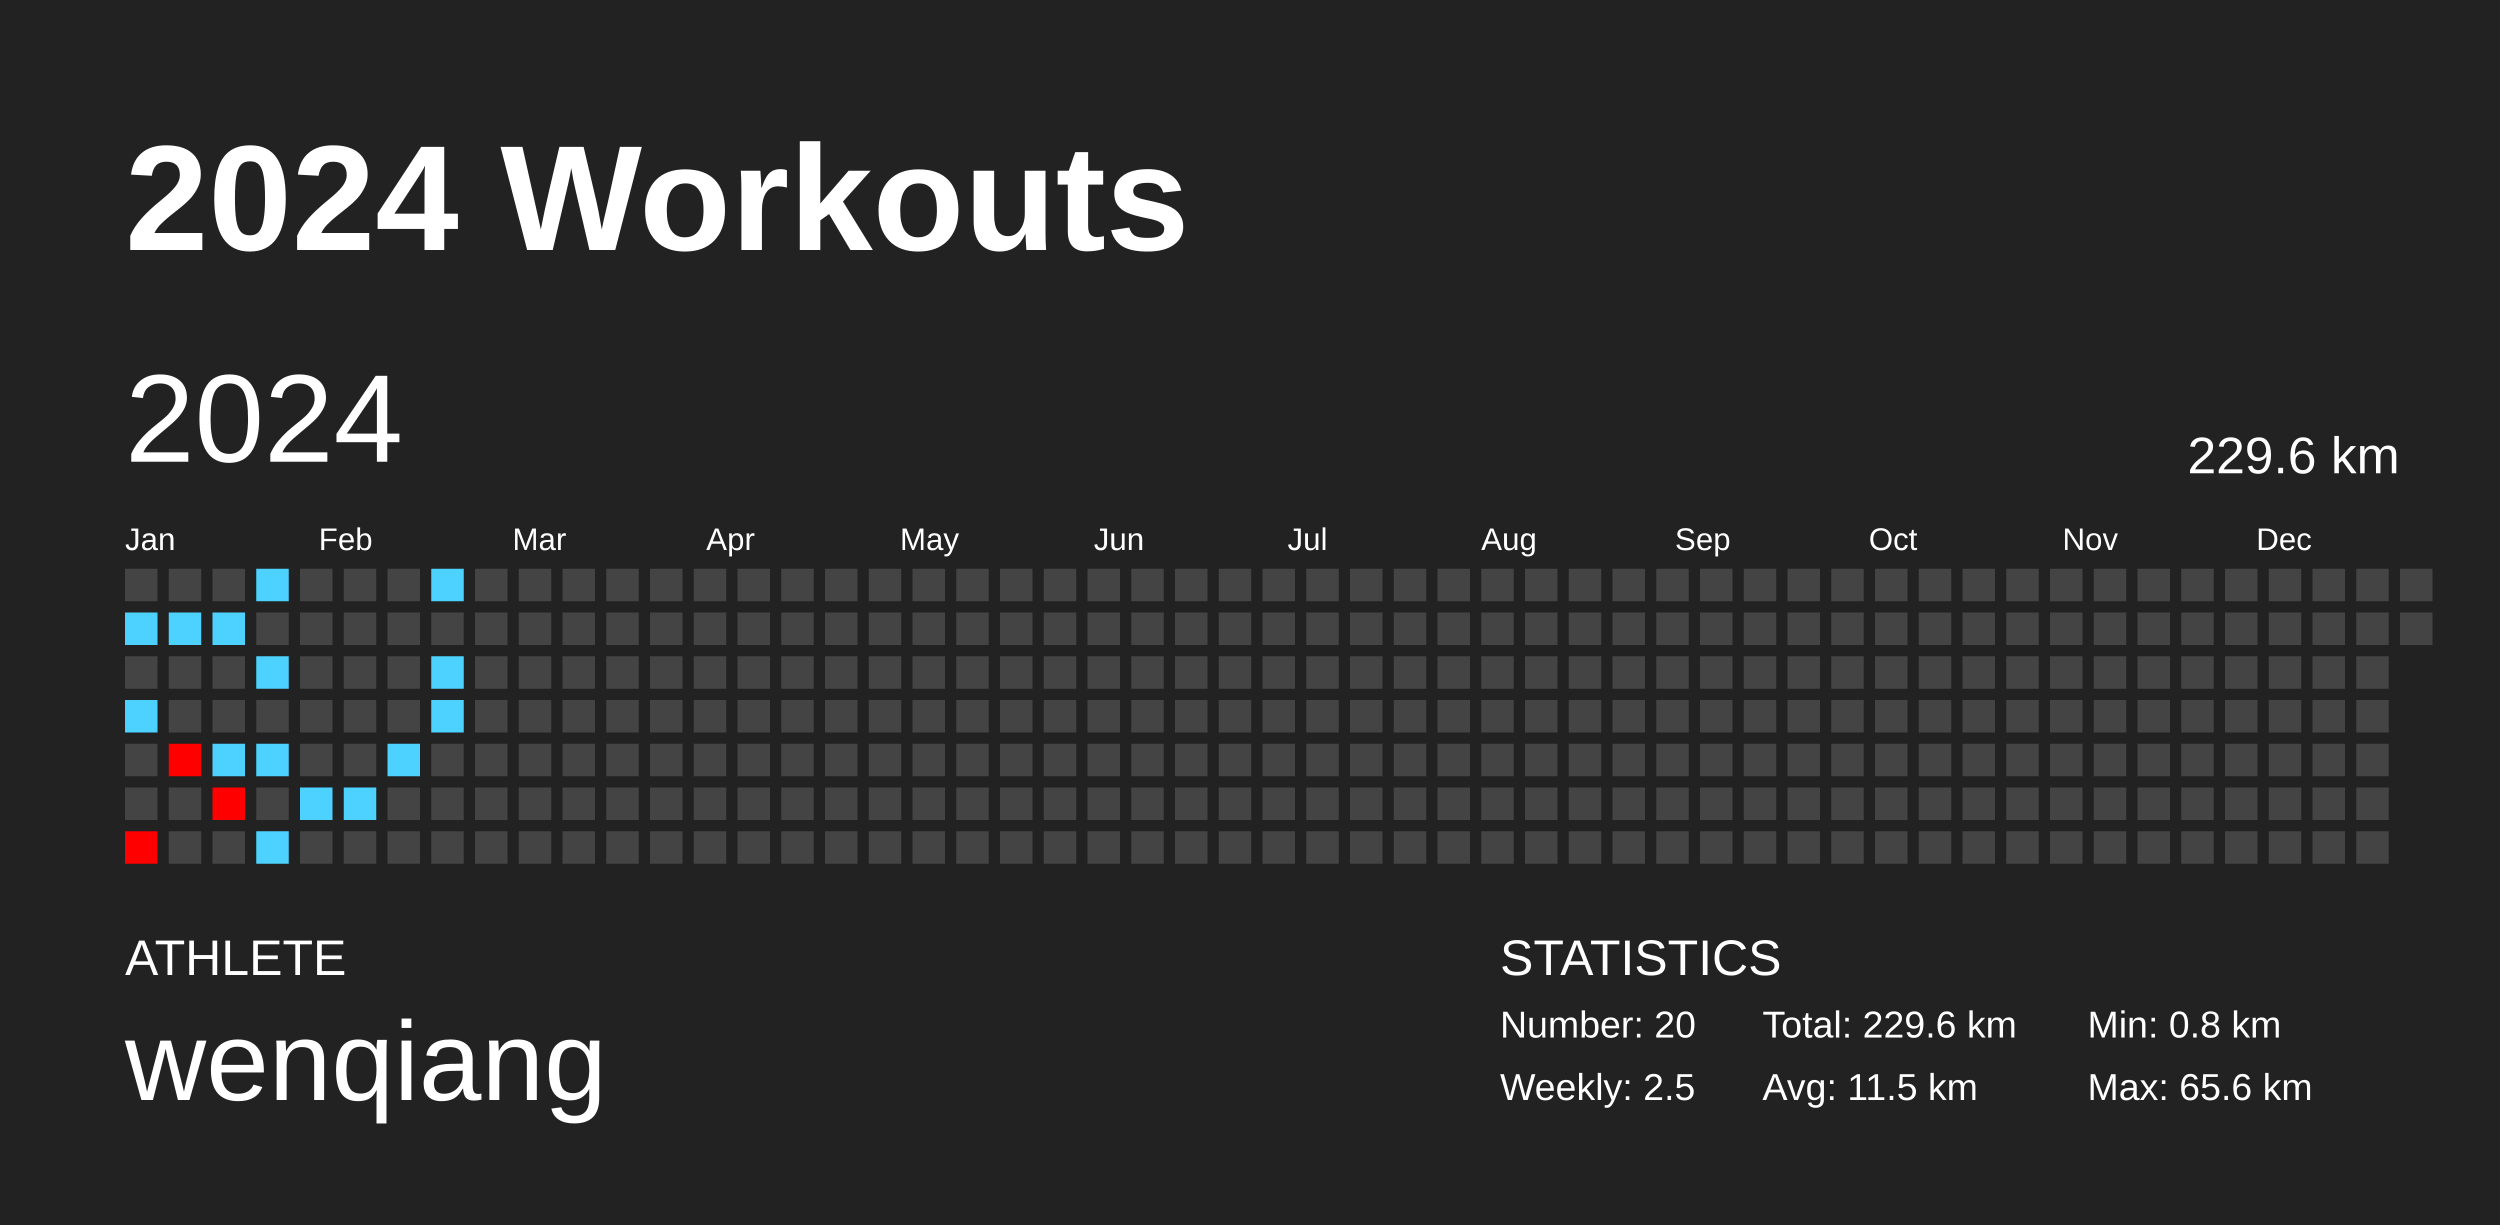
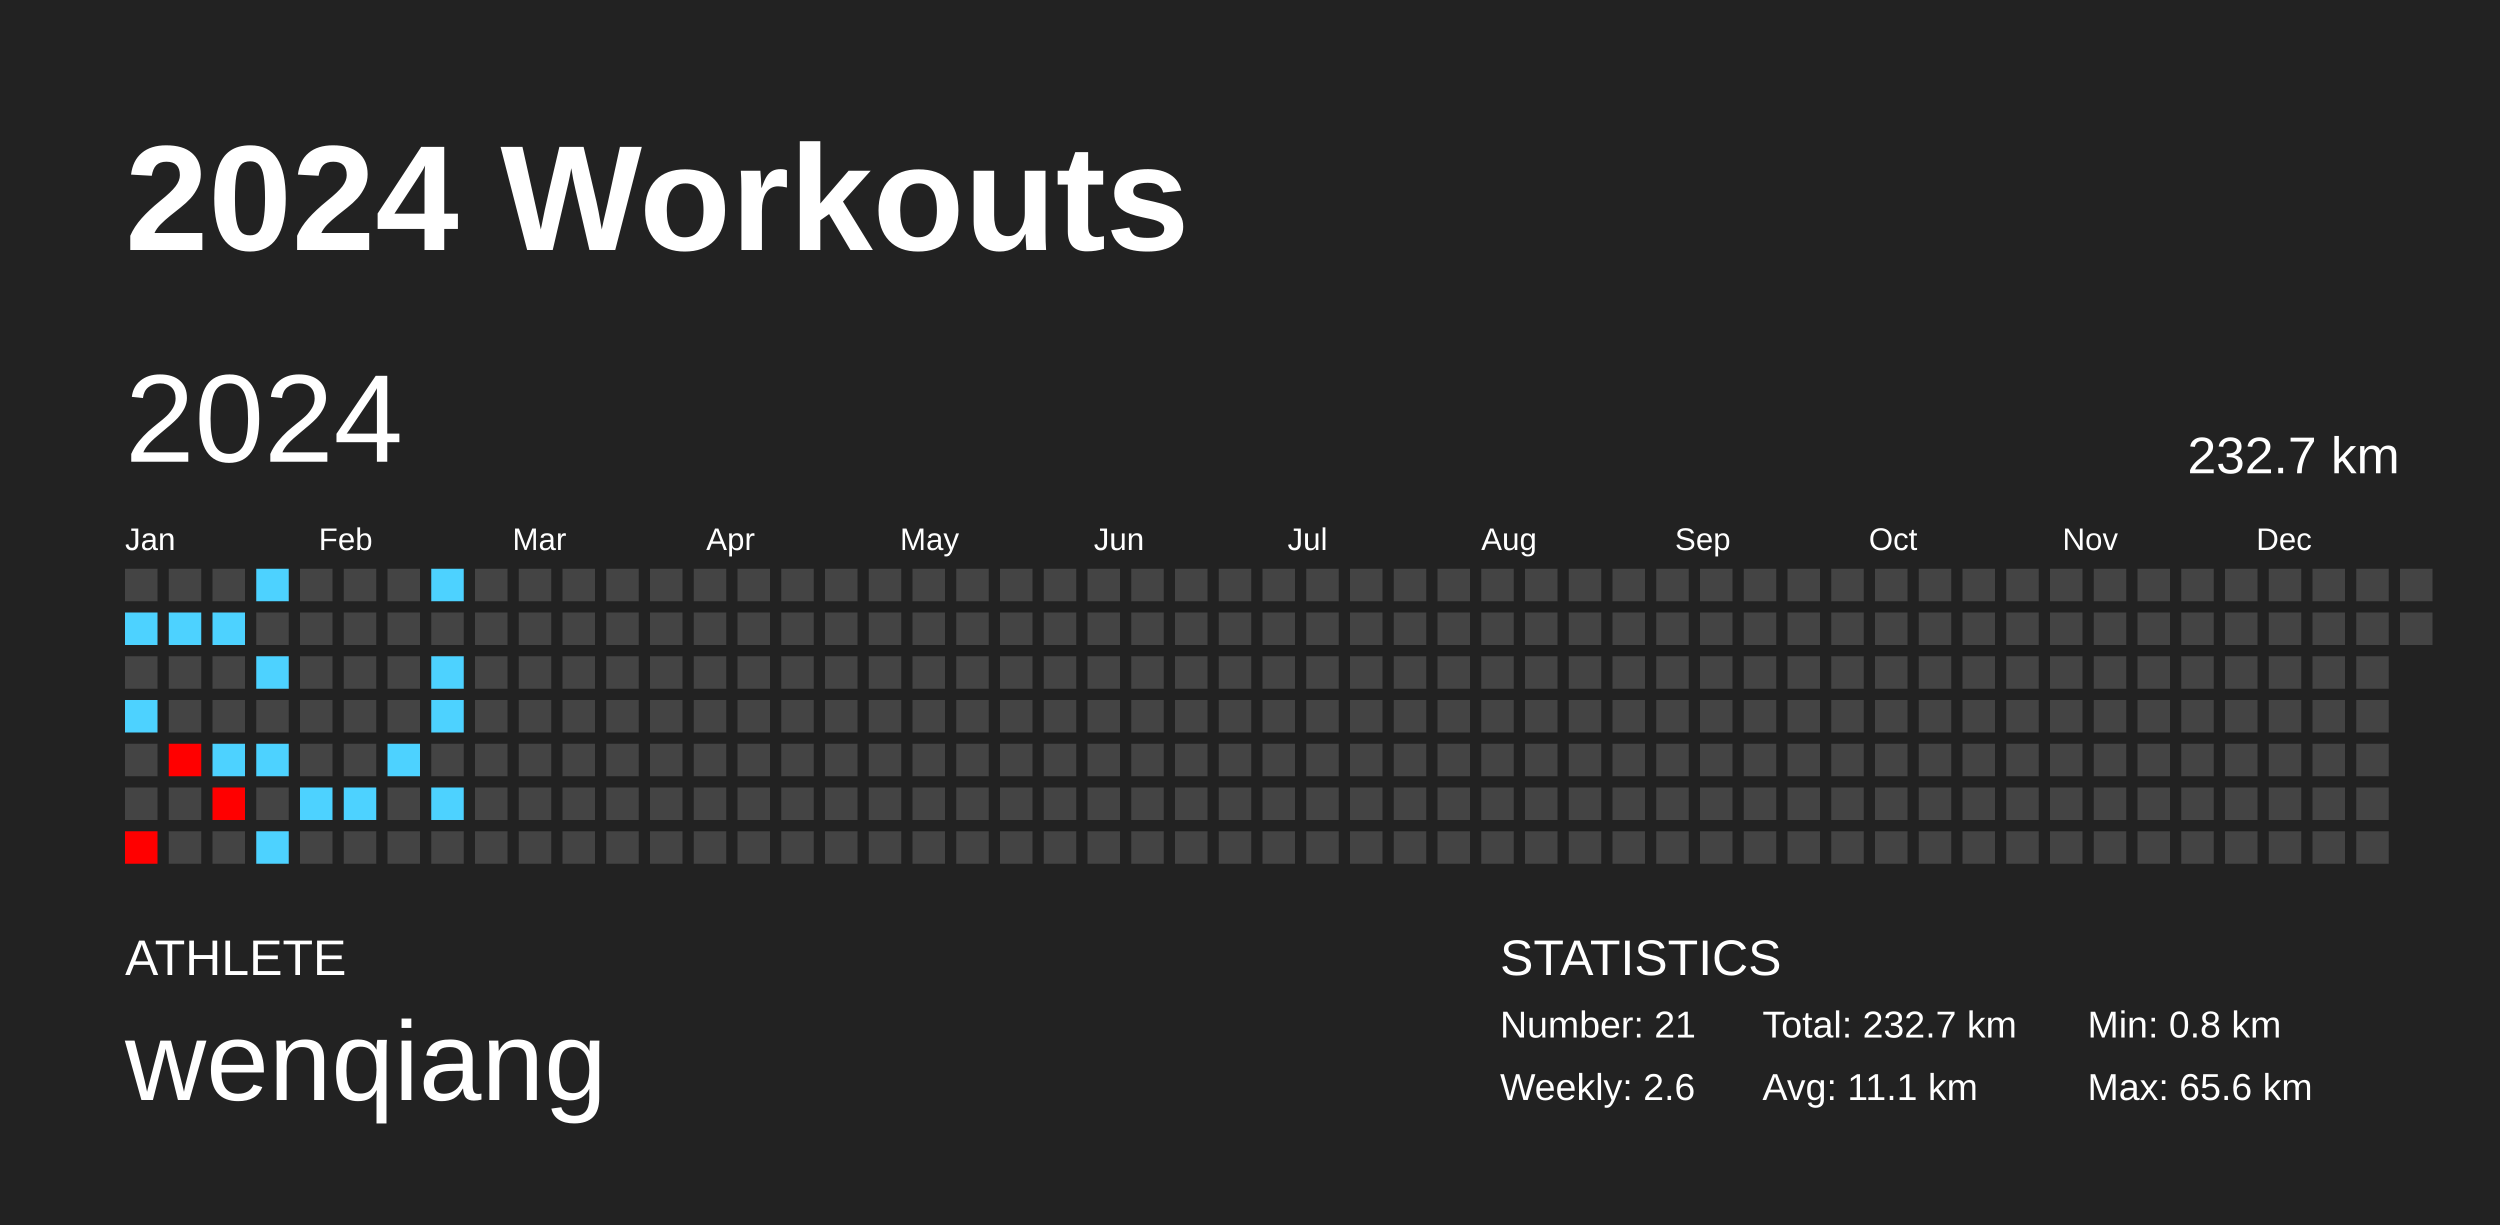
<svg xmlns="http://www.w3.org/2000/svg" baseProfile="full" height="98mm" version="1.1" viewBox="0,0,200,98" width="200mm">
  <defs />
  <rect fill="#222222" height="98" width="200" x="0" y="0" />
  <text fill="#FFFFFF" style="font-size:12px; font-family:Arial; font-weight:bold;" x="10" y="20">2024 Workouts</text>
  <text fill="#FFFFFF" style="font-size:4px; font-family:Arial" x="10" y="78">ATHLETE</text>
  <text fill="#FFFFFF" style="font-size:9px; font-family:Arial" x="10" y="88">wenqiang</text>
  <text fill="#FFFFFF" style="font-size:4px; font-family:Arial" x="120" y="78">STATISTICS</text>
-   <text fill="#FFFFFF" style="font-size:3px; font-family:Arial" x="120" y="83">Number: 20</text>
-   <text fill="#FFFFFF" style="font-size:3px; font-family:Arial" x="120" y="88">Weekly: 2.5</text>
-   <text fill="#FFFFFF" style="font-size:3px; font-family:Arial" x="141" y="83">Total: 229.6 km</text>
-   <text fill="#FFFFFF" style="font-size:3px; font-family:Arial" x="141" y="88">Avg: 11.5 km</text>
+   <text fill="#FFFFFF" style="font-size:3px; font-family:Arial" x="120" y="83">Number: 21</text>
+   <text fill="#FFFFFF" style="font-size:3px; font-family:Arial" x="120" y="88">Weekly: 2.6</text>
+   <text fill="#FFFFFF" style="font-size:3px; font-family:Arial" x="141" y="83">Total: 232.7 km</text>
+   <text fill="#FFFFFF" style="font-size:3px; font-family:Arial" x="141" y="88">Avg: 11.1 km</text>
  <text fill="#FFFFFF" style="font-size:3px; font-family:Arial" x="167" y="83">Min: 0.8 km</text>
  <text fill="#FFFFFF" style="font-size:3px; font-family:Arial" x="167" y="88">Max: 65.6 km</text>
  <text dominant-baseline="hanging" fill="#FFFFFF" style="font-size:10.0px; font-family:Arial;" x="10" y="30">2024</text>
-   <text dominant-baseline="hanging" fill="#FFFFFF" style="font-size:4.125px; font-family:Arial;" x="175" y="35">229.6 km</text>
+   <text dominant-baseline="hanging" fill="#FFFFFF" style="font-size:4.125px; font-family:Arial;" x="175" y="35">232.7 km</text>
  <text fill="#FFFFFF" style="font-size:2.5px; font-family:Arial" x="10.0" y="44">Jan</text>
  <text fill="#FFFFFF" style="font-size:2.5px; font-family:Arial" x="25.5" y="44">Feb</text>
  <text fill="#FFFFFF" style="font-size:2.5px; font-family:Arial" x="41.0" y="44">Mar</text>
  <text fill="#FFFFFF" style="font-size:2.5px; font-family:Arial" x="56.5" y="44">Apr</text>
  <text fill="#FFFFFF" style="font-size:2.5px; font-family:Arial" x="72.0" y="44">May</text>
  <text fill="#FFFFFF" style="font-size:2.5px; font-family:Arial" x="87.5" y="44">Jun</text>
  <text fill="#FFFFFF" style="font-size:2.5px; font-family:Arial" x="103.0" y="44">Jul</text>
  <text fill="#FFFFFF" style="font-size:2.5px; font-family:Arial" x="118.5" y="44">Aug</text>
  <text fill="#FFFFFF" style="font-size:2.5px; font-family:Arial" x="134.0" y="44">Sep</text>
  <text fill="#FFFFFF" style="font-size:2.5px; font-family:Arial" x="149.5" y="44">Oct</text>
  <text fill="#FFFFFF" style="font-size:2.5px; font-family:Arial" x="165.0" y="44">Nov</text>
  <text fill="#FFFFFF" style="font-size:2.5px; font-family:Arial" x="180.5" y="44">Dec</text>
  <rect fill="#444444" height="2.6" width="2.6" x="10.0" y="45.5" />
  <rect fill="#4dd2ff" height="2.6" width="2.6" x="10.0" y="49.0" />
  <rect fill="#444444" height="2.6" width="2.6" x="10.0" y="52.5" />
  <rect fill="#4dd2ff" height="2.6" width="2.6" x="10.0" y="56.0" />
  <rect fill="#444444" height="2.6" width="2.6" x="10.0" y="59.5" />
  <rect fill="#444444" height="2.6" width="2.6" x="10.0" y="63.0" />
  <rect fill="red" height="2.6" width="2.6" x="10.0" y="66.5" />
  <rect fill="#444444" height="2.6" width="2.6" x="13.5" y="45.5" />
  <rect fill="#4dd2ff" height="2.6" width="2.6" x="13.5" y="49.0" />
  <rect fill="#444444" height="2.6" width="2.6" x="13.5" y="52.5" />
  <rect fill="#444444" height="2.6" width="2.6" x="13.5" y="56.0" />
  <rect fill="red" height="2.6" width="2.6" x="13.5" y="59.5" />
  <rect fill="#444444" height="2.6" width="2.6" x="13.5" y="63.0" />
  <rect fill="#444444" height="2.6" width="2.6" x="13.5" y="66.5" />
  <rect fill="#444444" height="2.6" width="2.6" x="17.0" y="45.5" />
  <rect fill="#4dd2ff" height="2.6" width="2.6" x="17.0" y="49.0" />
  <rect fill="#444444" height="2.6" width="2.6" x="17.0" y="52.5" />
  <rect fill="#444444" height="2.6" width="2.6" x="17.0" y="56.0" />
  <rect fill="#4dd2ff" height="2.6" width="2.6" x="17.0" y="59.5" />
  <rect fill="red" height="2.6" width="2.6" x="17.0" y="63.0" />
  <rect fill="#444444" height="2.6" width="2.6" x="17.0" y="66.5" />
  <rect fill="#4dd2ff" height="2.6" width="2.6" x="20.5" y="45.5" />
  <rect fill="#444444" height="2.6" width="2.6" x="20.5" y="49.0" />
  <rect fill="#4dd2ff" height="2.6" width="2.6" x="20.5" y="52.5" />
  <rect fill="#444444" height="2.6" width="2.6" x="20.5" y="56.0" />
  <rect fill="#4dd2ff" height="2.6" width="2.6" x="20.5" y="59.5" />
  <rect fill="#444444" height="2.6" width="2.6" x="20.5" y="63.0" />
  <rect fill="#4dd2ff" height="2.6" width="2.6" x="20.5" y="66.5" />
  <rect fill="#444444" height="2.6" width="2.6" x="24.0" y="45.5" />
  <rect fill="#444444" height="2.6" width="2.6" x="24.0" y="49.0" />
  <rect fill="#444444" height="2.6" width="2.6" x="24.0" y="52.5" />
  <rect fill="#444444" height="2.6" width="2.6" x="24.0" y="56.0" />
  <rect fill="#444444" height="2.6" width="2.6" x="24.0" y="59.5" />
  <rect fill="#4dd2ff" height="2.6" width="2.6" x="24.0" y="63.0" />
  <rect fill="#444444" height="2.6" width="2.6" x="24.0" y="66.5" />
  <rect fill="#444444" height="2.6" width="2.6" x="27.5" y="45.5" />
  <rect fill="#444444" height="2.6" width="2.6" x="27.5" y="49.0" />
  <rect fill="#444444" height="2.6" width="2.6" x="27.5" y="52.5" />
  <rect fill="#444444" height="2.6" width="2.6" x="27.5" y="56.0" />
  <rect fill="#444444" height="2.6" width="2.6" x="27.5" y="59.5" />
  <rect fill="#4dd2ff" height="2.6" width="2.6" x="27.5" y="63.0" />
  <rect fill="#444444" height="2.6" width="2.6" x="27.5" y="66.5" />
  <rect fill="#444444" height="2.6" width="2.6" x="31.0" y="45.5" />
  <rect fill="#444444" height="2.6" width="2.6" x="31.0" y="49.0" />
  <rect fill="#444444" height="2.6" width="2.6" x="31.0" y="52.5" />
  <rect fill="#444444" height="2.6" width="2.6" x="31.0" y="56.0" />
  <rect fill="#4dd2ff" height="2.6" width="2.6" x="31.0" y="59.5" />
  <rect fill="#444444" height="2.6" width="2.6" x="31.0" y="63.0" />
  <rect fill="#444444" height="2.6" width="2.6" x="31.0" y="66.5" />
  <rect fill="#4dd2ff" height="2.6" width="2.6" x="34.5" y="45.5" />
  <rect fill="#444444" height="2.6" width="2.6" x="34.5" y="49.0" />
  <rect fill="#4dd2ff" height="2.6" width="2.6" x="34.5" y="52.5" />
  <rect fill="#4dd2ff" height="2.6" width="2.6" x="34.5" y="56.0" />
  <rect fill="#444444" height="2.6" width="2.6" x="34.5" y="59.5" />
-   <rect fill="#444444" height="2.6" width="2.6" x="34.5" y="63.0" />
+   <rect fill="#4dd2ff" height="2.6" width="2.6" x="34.5" y="63.0" />
  <rect fill="#444444" height="2.6" width="2.6" x="34.5" y="66.5" />
  <rect fill="#444444" height="2.6" width="2.6" x="38.0" y="45.5" />
  <rect fill="#444444" height="2.6" width="2.6" x="38.0" y="49.0" />
  <rect fill="#444444" height="2.6" width="2.6" x="38.0" y="52.5" />
  <rect fill="#444444" height="2.6" width="2.6" x="38.0" y="56.0" />
  <rect fill="#444444" height="2.6" width="2.6" x="38.0" y="59.5" />
  <rect fill="#444444" height="2.6" width="2.6" x="38.0" y="63.0" />
  <rect fill="#444444" height="2.6" width="2.6" x="38.0" y="66.5" />
  <rect fill="#444444" height="2.6" width="2.6" x="41.5" y="45.5" />
  <rect fill="#444444" height="2.6" width="2.6" x="41.5" y="49.0" />
  <rect fill="#444444" height="2.6" width="2.6" x="41.5" y="52.5" />
  <rect fill="#444444" height="2.6" width="2.6" x="41.5" y="56.0" />
  <rect fill="#444444" height="2.6" width="2.6" x="41.5" y="59.5" />
  <rect fill="#444444" height="2.6" width="2.6" x="41.5" y="63.0" />
  <rect fill="#444444" height="2.6" width="2.6" x="41.5" y="66.5" />
  <rect fill="#444444" height="2.6" width="2.6" x="45.0" y="45.5" />
  <rect fill="#444444" height="2.6" width="2.6" x="45.0" y="49.0" />
  <rect fill="#444444" height="2.6" width="2.6" x="45.0" y="52.5" />
  <rect fill="#444444" height="2.6" width="2.6" x="45.0" y="56.0" />
  <rect fill="#444444" height="2.6" width="2.6" x="45.0" y="59.5" />
  <rect fill="#444444" height="2.6" width="2.6" x="45.0" y="63.0" />
  <rect fill="#444444" height="2.6" width="2.6" x="45.0" y="66.5" />
  <rect fill="#444444" height="2.6" width="2.6" x="48.5" y="45.5" />
  <rect fill="#444444" height="2.6" width="2.6" x="48.5" y="49.0" />
  <rect fill="#444444" height="2.6" width="2.6" x="48.5" y="52.5" />
  <rect fill="#444444" height="2.6" width="2.6" x="48.5" y="56.0" />
  <rect fill="#444444" height="2.6" width="2.6" x="48.5" y="59.5" />
  <rect fill="#444444" height="2.6" width="2.6" x="48.5" y="63.0" />
  <rect fill="#444444" height="2.6" width="2.6" x="48.5" y="66.5" />
  <rect fill="#444444" height="2.6" width="2.6" x="52.0" y="45.5" />
  <rect fill="#444444" height="2.6" width="2.6" x="52.0" y="49.0" />
  <rect fill="#444444" height="2.6" width="2.6" x="52.0" y="52.5" />
  <rect fill="#444444" height="2.6" width="2.6" x="52.0" y="56.0" />
  <rect fill="#444444" height="2.6" width="2.6" x="52.0" y="59.5" />
  <rect fill="#444444" height="2.6" width="2.6" x="52.0" y="63.0" />
  <rect fill="#444444" height="2.6" width="2.6" x="52.0" y="66.5" />
  <rect fill="#444444" height="2.6" width="2.6" x="55.5" y="45.5" />
  <rect fill="#444444" height="2.6" width="2.6" x="55.5" y="49.0" />
  <rect fill="#444444" height="2.6" width="2.6" x="55.5" y="52.5" />
  <rect fill="#444444" height="2.6" width="2.6" x="55.5" y="56.0" />
  <rect fill="#444444" height="2.6" width="2.6" x="55.5" y="59.5" />
  <rect fill="#444444" height="2.6" width="2.6" x="55.5" y="63.0" />
  <rect fill="#444444" height="2.6" width="2.6" x="55.5" y="66.5" />
  <rect fill="#444444" height="2.6" width="2.6" x="59.0" y="45.5" />
  <rect fill="#444444" height="2.6" width="2.6" x="59.0" y="49.0" />
  <rect fill="#444444" height="2.6" width="2.6" x="59.0" y="52.5" />
  <rect fill="#444444" height="2.6" width="2.6" x="59.0" y="56.0" />
  <rect fill="#444444" height="2.6" width="2.6" x="59.0" y="59.5" />
  <rect fill="#444444" height="2.6" width="2.6" x="59.0" y="63.0" />
  <rect fill="#444444" height="2.6" width="2.6" x="59.0" y="66.5" />
  <rect fill="#444444" height="2.6" width="2.6" x="62.5" y="45.5" />
  <rect fill="#444444" height="2.6" width="2.6" x="62.5" y="49.0" />
  <rect fill="#444444" height="2.6" width="2.6" x="62.5" y="52.5" />
  <rect fill="#444444" height="2.6" width="2.6" x="62.5" y="56.0" />
  <rect fill="#444444" height="2.6" width="2.6" x="62.5" y="59.5" />
  <rect fill="#444444" height="2.6" width="2.6" x="62.5" y="63.0" />
  <rect fill="#444444" height="2.6" width="2.6" x="62.5" y="66.5" />
  <rect fill="#444444" height="2.6" width="2.6" x="66.0" y="45.5" />
  <rect fill="#444444" height="2.6" width="2.6" x="66.0" y="49.0" />
  <rect fill="#444444" height="2.6" width="2.6" x="66.0" y="52.5" />
  <rect fill="#444444" height="2.6" width="2.6" x="66.0" y="56.0" />
  <rect fill="#444444" height="2.6" width="2.6" x="66.0" y="59.5" />
  <rect fill="#444444" height="2.6" width="2.6" x="66.0" y="63.0" />
  <rect fill="#444444" height="2.6" width="2.6" x="66.0" y="66.5" />
  <rect fill="#444444" height="2.6" width="2.6" x="69.5" y="45.5" />
  <rect fill="#444444" height="2.6" width="2.6" x="69.5" y="49.0" />
  <rect fill="#444444" height="2.6" width="2.6" x="69.5" y="52.5" />
  <rect fill="#444444" height="2.6" width="2.6" x="69.5" y="56.0" />
  <rect fill="#444444" height="2.6" width="2.6" x="69.5" y="59.5" />
  <rect fill="#444444" height="2.6" width="2.6" x="69.5" y="63.0" />
  <rect fill="#444444" height="2.6" width="2.6" x="69.5" y="66.5" />
  <rect fill="#444444" height="2.6" width="2.6" x="73.0" y="45.5" />
  <rect fill="#444444" height="2.6" width="2.6" x="73.0" y="49.0" />
  <rect fill="#444444" height="2.6" width="2.6" x="73.0" y="52.5" />
  <rect fill="#444444" height="2.6" width="2.6" x="73.0" y="56.0" />
  <rect fill="#444444" height="2.6" width="2.6" x="73.0" y="59.5" />
  <rect fill="#444444" height="2.6" width="2.6" x="73.0" y="63.0" />
  <rect fill="#444444" height="2.6" width="2.6" x="73.0" y="66.5" />
  <rect fill="#444444" height="2.6" width="2.6" x="76.5" y="45.5" />
  <rect fill="#444444" height="2.6" width="2.6" x="76.5" y="49.0" />
  <rect fill="#444444" height="2.6" width="2.6" x="76.5" y="52.5" />
  <rect fill="#444444" height="2.6" width="2.6" x="76.5" y="56.0" />
  <rect fill="#444444" height="2.6" width="2.6" x="76.5" y="59.5" />
  <rect fill="#444444" height="2.6" width="2.6" x="76.5" y="63.0" />
  <rect fill="#444444" height="2.6" width="2.6" x="76.5" y="66.5" />
  <rect fill="#444444" height="2.6" width="2.6" x="80.0" y="45.5" />
  <rect fill="#444444" height="2.6" width="2.6" x="80.0" y="49.0" />
  <rect fill="#444444" height="2.6" width="2.6" x="80.0" y="52.5" />
  <rect fill="#444444" height="2.6" width="2.6" x="80.0" y="56.0" />
  <rect fill="#444444" height="2.6" width="2.6" x="80.0" y="59.5" />
  <rect fill="#444444" height="2.6" width="2.6" x="80.0" y="63.0" />
  <rect fill="#444444" height="2.6" width="2.6" x="80.0" y="66.5" />
  <rect fill="#444444" height="2.6" width="2.6" x="83.5" y="45.5" />
  <rect fill="#444444" height="2.6" width="2.6" x="83.5" y="49.0" />
  <rect fill="#444444" height="2.6" width="2.6" x="83.5" y="52.5" />
  <rect fill="#444444" height="2.6" width="2.6" x="83.5" y="56.0" />
  <rect fill="#444444" height="2.6" width="2.6" x="83.5" y="59.5" />
  <rect fill="#444444" height="2.6" width="2.6" x="83.5" y="63.0" />
  <rect fill="#444444" height="2.6" width="2.6" x="83.5" y="66.5" />
  <rect fill="#444444" height="2.6" width="2.6" x="87.0" y="45.5" />
  <rect fill="#444444" height="2.6" width="2.6" x="87.0" y="49.0" />
  <rect fill="#444444" height="2.6" width="2.6" x="87.0" y="52.5" />
  <rect fill="#444444" height="2.6" width="2.6" x="87.0" y="56.0" />
  <rect fill="#444444" height="2.6" width="2.6" x="87.0" y="59.5" />
  <rect fill="#444444" height="2.6" width="2.6" x="87.0" y="63.0" />
  <rect fill="#444444" height="2.6" width="2.6" x="87.0" y="66.5" />
  <rect fill="#444444" height="2.6" width="2.6" x="90.5" y="45.5" />
  <rect fill="#444444" height="2.6" width="2.6" x="90.5" y="49.0" />
  <rect fill="#444444" height="2.6" width="2.6" x="90.5" y="52.5" />
  <rect fill="#444444" height="2.6" width="2.6" x="90.5" y="56.0" />
  <rect fill="#444444" height="2.6" width="2.6" x="90.5" y="59.5" />
  <rect fill="#444444" height="2.6" width="2.6" x="90.5" y="63.0" />
  <rect fill="#444444" height="2.6" width="2.6" x="90.5" y="66.5" />
  <rect fill="#444444" height="2.6" width="2.6" x="94.0" y="45.5" />
  <rect fill="#444444" height="2.6" width="2.6" x="94.0" y="49.0" />
  <rect fill="#444444" height="2.6" width="2.6" x="94.0" y="52.5" />
  <rect fill="#444444" height="2.6" width="2.6" x="94.0" y="56.0" />
  <rect fill="#444444" height="2.6" width="2.6" x="94.0" y="59.5" />
  <rect fill="#444444" height="2.6" width="2.6" x="94.0" y="63.0" />
  <rect fill="#444444" height="2.6" width="2.6" x="94.0" y="66.5" />
  <rect fill="#444444" height="2.6" width="2.6" x="97.5" y="45.5" />
  <rect fill="#444444" height="2.6" width="2.6" x="97.5" y="49.0" />
  <rect fill="#444444" height="2.6" width="2.6" x="97.5" y="52.5" />
  <rect fill="#444444" height="2.6" width="2.6" x="97.5" y="56.0" />
  <rect fill="#444444" height="2.6" width="2.6" x="97.5" y="59.5" />
  <rect fill="#444444" height="2.6" width="2.6" x="97.5" y="63.0" />
  <rect fill="#444444" height="2.6" width="2.6" x="97.5" y="66.5" />
  <rect fill="#444444" height="2.6" width="2.6" x="101.0" y="45.5" />
  <rect fill="#444444" height="2.6" width="2.6" x="101.0" y="49.0" />
  <rect fill="#444444" height="2.6" width="2.6" x="101.0" y="52.5" />
  <rect fill="#444444" height="2.6" width="2.6" x="101.0" y="56.0" />
  <rect fill="#444444" height="2.6" width="2.6" x="101.0" y="59.5" />
  <rect fill="#444444" height="2.6" width="2.6" x="101.0" y="63.0" />
  <rect fill="#444444" height="2.6" width="2.6" x="101.0" y="66.5" />
  <rect fill="#444444" height="2.6" width="2.6" x="104.5" y="45.5" />
  <rect fill="#444444" height="2.6" width="2.6" x="104.5" y="49.0" />
  <rect fill="#444444" height="2.6" width="2.6" x="104.5" y="52.5" />
  <rect fill="#444444" height="2.6" width="2.6" x="104.5" y="56.0" />
  <rect fill="#444444" height="2.6" width="2.6" x="104.5" y="59.5" />
  <rect fill="#444444" height="2.6" width="2.6" x="104.5" y="63.0" />
  <rect fill="#444444" height="2.6" width="2.6" x="104.5" y="66.5" />
  <rect fill="#444444" height="2.6" width="2.6" x="108.0" y="45.5" />
  <rect fill="#444444" height="2.6" width="2.6" x="108.0" y="49.0" />
  <rect fill="#444444" height="2.6" width="2.6" x="108.0" y="52.5" />
  <rect fill="#444444" height="2.6" width="2.6" x="108.0" y="56.0" />
  <rect fill="#444444" height="2.6" width="2.6" x="108.0" y="59.5" />
  <rect fill="#444444" height="2.6" width="2.6" x="108.0" y="63.0" />
  <rect fill="#444444" height="2.6" width="2.6" x="108.0" y="66.5" />
  <rect fill="#444444" height="2.6" width="2.6" x="111.5" y="45.5" />
  <rect fill="#444444" height="2.6" width="2.6" x="111.5" y="49.0" />
  <rect fill="#444444" height="2.6" width="2.6" x="111.5" y="52.5" />
  <rect fill="#444444" height="2.6" width="2.6" x="111.5" y="56.0" />
  <rect fill="#444444" height="2.6" width="2.6" x="111.5" y="59.5" />
  <rect fill="#444444" height="2.6" width="2.6" x="111.5" y="63.0" />
  <rect fill="#444444" height="2.6" width="2.6" x="111.5" y="66.5" />
  <rect fill="#444444" height="2.6" width="2.6" x="115.0" y="45.5" />
  <rect fill="#444444" height="2.6" width="2.6" x="115.0" y="49.0" />
  <rect fill="#444444" height="2.6" width="2.6" x="115.0" y="52.5" />
  <rect fill="#444444" height="2.6" width="2.6" x="115.0" y="56.0" />
  <rect fill="#444444" height="2.6" width="2.6" x="115.0" y="59.5" />
  <rect fill="#444444" height="2.6" width="2.6" x="115.0" y="63.0" />
  <rect fill="#444444" height="2.6" width="2.6" x="115.0" y="66.5" />
  <rect fill="#444444" height="2.6" width="2.6" x="118.5" y="45.5" />
  <rect fill="#444444" height="2.6" width="2.6" x="118.5" y="49.0" />
  <rect fill="#444444" height="2.6" width="2.6" x="118.5" y="52.5" />
  <rect fill="#444444" height="2.6" width="2.6" x="118.5" y="56.0" />
  <rect fill="#444444" height="2.6" width="2.6" x="118.5" y="59.5" />
  <rect fill="#444444" height="2.6" width="2.6" x="118.5" y="63.0" />
  <rect fill="#444444" height="2.6" width="2.6" x="118.5" y="66.5" />
  <rect fill="#444444" height="2.6" width="2.6" x="122.0" y="45.5" />
  <rect fill="#444444" height="2.6" width="2.6" x="122.0" y="49.0" />
  <rect fill="#444444" height="2.6" width="2.6" x="122.0" y="52.5" />
  <rect fill="#444444" height="2.6" width="2.6" x="122.0" y="56.0" />
  <rect fill="#444444" height="2.6" width="2.6" x="122.0" y="59.5" />
  <rect fill="#444444" height="2.6" width="2.6" x="122.0" y="63.0" />
  <rect fill="#444444" height="2.6" width="2.6" x="122.0" y="66.5" />
  <rect fill="#444444" height="2.6" width="2.6" x="125.5" y="45.5" />
  <rect fill="#444444" height="2.6" width="2.6" x="125.5" y="49.0" />
  <rect fill="#444444" height="2.6" width="2.6" x="125.5" y="52.5" />
  <rect fill="#444444" height="2.6" width="2.6" x="125.5" y="56.0" />
  <rect fill="#444444" height="2.6" width="2.6" x="125.5" y="59.5" />
  <rect fill="#444444" height="2.6" width="2.6" x="125.5" y="63.0" />
  <rect fill="#444444" height="2.6" width="2.6" x="125.5" y="66.5" />
  <rect fill="#444444" height="2.6" width="2.6" x="129.0" y="45.5" />
  <rect fill="#444444" height="2.6" width="2.6" x="129.0" y="49.0" />
  <rect fill="#444444" height="2.6" width="2.6" x="129.0" y="52.5" />
  <rect fill="#444444" height="2.6" width="2.6" x="129.0" y="56.0" />
  <rect fill="#444444" height="2.6" width="2.6" x="129.0" y="59.5" />
  <rect fill="#444444" height="2.6" width="2.6" x="129.0" y="63.0" />
  <rect fill="#444444" height="2.6" width="2.6" x="129.0" y="66.5" />
  <rect fill="#444444" height="2.6" width="2.6" x="132.5" y="45.5" />
  <rect fill="#444444" height="2.6" width="2.6" x="132.5" y="49.0" />
  <rect fill="#444444" height="2.6" width="2.6" x="132.5" y="52.5" />
  <rect fill="#444444" height="2.6" width="2.6" x="132.5" y="56.0" />
  <rect fill="#444444" height="2.6" width="2.6" x="132.5" y="59.5" />
  <rect fill="#444444" height="2.6" width="2.6" x="132.5" y="63.0" />
  <rect fill="#444444" height="2.6" width="2.6" x="132.5" y="66.5" />
  <rect fill="#444444" height="2.6" width="2.6" x="136.0" y="45.5" />
  <rect fill="#444444" height="2.6" width="2.6" x="136.0" y="49.0" />
  <rect fill="#444444" height="2.6" width="2.6" x="136.0" y="52.5" />
  <rect fill="#444444" height="2.6" width="2.6" x="136.0" y="56.0" />
  <rect fill="#444444" height="2.6" width="2.6" x="136.0" y="59.5" />
  <rect fill="#444444" height="2.6" width="2.6" x="136.0" y="63.0" />
  <rect fill="#444444" height="2.6" width="2.6" x="136.0" y="66.5" />
  <rect fill="#444444" height="2.6" width="2.6" x="139.5" y="45.5" />
  <rect fill="#444444" height="2.6" width="2.6" x="139.5" y="49.0" />
  <rect fill="#444444" height="2.6" width="2.6" x="139.5" y="52.5" />
  <rect fill="#444444" height="2.6" width="2.6" x="139.5" y="56.0" />
  <rect fill="#444444" height="2.6" width="2.6" x="139.5" y="59.5" />
  <rect fill="#444444" height="2.6" width="2.6" x="139.5" y="63.0" />
  <rect fill="#444444" height="2.6" width="2.6" x="139.5" y="66.5" />
  <rect fill="#444444" height="2.6" width="2.6" x="143.0" y="45.5" />
  <rect fill="#444444" height="2.6" width="2.6" x="143.0" y="49.0" />
  <rect fill="#444444" height="2.6" width="2.6" x="143.0" y="52.5" />
  <rect fill="#444444" height="2.6" width="2.6" x="143.0" y="56.0" />
  <rect fill="#444444" height="2.6" width="2.6" x="143.0" y="59.5" />
  <rect fill="#444444" height="2.6" width="2.6" x="143.0" y="63.0" />
  <rect fill="#444444" height="2.6" width="2.6" x="143.0" y="66.5" />
  <rect fill="#444444" height="2.6" width="2.6" x="146.5" y="45.5" />
  <rect fill="#444444" height="2.6" width="2.6" x="146.5" y="49.0" />
  <rect fill="#444444" height="2.6" width="2.6" x="146.5" y="52.5" />
  <rect fill="#444444" height="2.6" width="2.6" x="146.5" y="56.0" />
  <rect fill="#444444" height="2.6" width="2.6" x="146.5" y="59.5" />
  <rect fill="#444444" height="2.6" width="2.6" x="146.5" y="63.0" />
  <rect fill="#444444" height="2.6" width="2.6" x="146.5" y="66.5" />
  <rect fill="#444444" height="2.6" width="2.6" x="150.0" y="45.5" />
  <rect fill="#444444" height="2.6" width="2.6" x="150.0" y="49.0" />
  <rect fill="#444444" height="2.6" width="2.6" x="150.0" y="52.5" />
  <rect fill="#444444" height="2.6" width="2.6" x="150.0" y="56.0" />
  <rect fill="#444444" height="2.6" width="2.6" x="150.0" y="59.5" />
  <rect fill="#444444" height="2.6" width="2.6" x="150.0" y="63.0" />
  <rect fill="#444444" height="2.6" width="2.6" x="150.0" y="66.5" />
  <rect fill="#444444" height="2.6" width="2.6" x="153.5" y="45.5" />
  <rect fill="#444444" height="2.6" width="2.6" x="153.5" y="49.0" />
  <rect fill="#444444" height="2.6" width="2.6" x="153.5" y="52.5" />
  <rect fill="#444444" height="2.6" width="2.6" x="153.5" y="56.0" />
  <rect fill="#444444" height="2.6" width="2.6" x="153.5" y="59.5" />
  <rect fill="#444444" height="2.6" width="2.6" x="153.5" y="63.0" />
  <rect fill="#444444" height="2.6" width="2.6" x="153.5" y="66.5" />
  <rect fill="#444444" height="2.6" width="2.6" x="157.0" y="45.5" />
  <rect fill="#444444" height="2.6" width="2.6" x="157.0" y="49.0" />
  <rect fill="#444444" height="2.6" width="2.6" x="157.0" y="52.5" />
  <rect fill="#444444" height="2.6" width="2.6" x="157.0" y="56.0" />
  <rect fill="#444444" height="2.6" width="2.6" x="157.0" y="59.5" />
  <rect fill="#444444" height="2.6" width="2.6" x="157.0" y="63.0" />
  <rect fill="#444444" height="2.6" width="2.6" x="157.0" y="66.5" />
  <rect fill="#444444" height="2.6" width="2.6" x="160.5" y="45.5" />
  <rect fill="#444444" height="2.6" width="2.6" x="160.5" y="49.0" />
  <rect fill="#444444" height="2.6" width="2.6" x="160.5" y="52.5" />
  <rect fill="#444444" height="2.6" width="2.6" x="160.5" y="56.0" />
  <rect fill="#444444" height="2.6" width="2.6" x="160.5" y="59.5" />
  <rect fill="#444444" height="2.6" width="2.6" x="160.5" y="63.0" />
  <rect fill="#444444" height="2.6" width="2.6" x="160.5" y="66.5" />
  <rect fill="#444444" height="2.6" width="2.6" x="164.0" y="45.5" />
  <rect fill="#444444" height="2.6" width="2.6" x="164.0" y="49.0" />
  <rect fill="#444444" height="2.6" width="2.6" x="164.0" y="52.5" />
  <rect fill="#444444" height="2.6" width="2.6" x="164.0" y="56.0" />
  <rect fill="#444444" height="2.6" width="2.6" x="164.0" y="59.5" />
  <rect fill="#444444" height="2.6" width="2.6" x="164.0" y="63.0" />
  <rect fill="#444444" height="2.6" width="2.6" x="164.0" y="66.5" />
  <rect fill="#444444" height="2.6" width="2.6" x="167.5" y="45.5" />
  <rect fill="#444444" height="2.6" width="2.6" x="167.5" y="49.0" />
  <rect fill="#444444" height="2.6" width="2.6" x="167.5" y="52.5" />
  <rect fill="#444444" height="2.6" width="2.6" x="167.5" y="56.0" />
  <rect fill="#444444" height="2.6" width="2.6" x="167.5" y="59.5" />
  <rect fill="#444444" height="2.6" width="2.6" x="167.5" y="63.0" />
  <rect fill="#444444" height="2.6" width="2.6" x="167.5" y="66.5" />
  <rect fill="#444444" height="2.6" width="2.6" x="171.0" y="45.5" />
  <rect fill="#444444" height="2.6" width="2.6" x="171.0" y="49.0" />
  <rect fill="#444444" height="2.6" width="2.6" x="171.0" y="52.5" />
  <rect fill="#444444" height="2.6" width="2.6" x="171.0" y="56.0" />
  <rect fill="#444444" height="2.6" width="2.6" x="171.0" y="59.5" />
  <rect fill="#444444" height="2.6" width="2.6" x="171.0" y="63.0" />
  <rect fill="#444444" height="2.6" width="2.6" x="171.0" y="66.5" />
  <rect fill="#444444" height="2.6" width="2.6" x="174.5" y="45.5" />
  <rect fill="#444444" height="2.6" width="2.6" x="174.5" y="49.0" />
  <rect fill="#444444" height="2.6" width="2.6" x="174.5" y="52.5" />
  <rect fill="#444444" height="2.6" width="2.6" x="174.5" y="56.0" />
  <rect fill="#444444" height="2.6" width="2.6" x="174.5" y="59.5" />
  <rect fill="#444444" height="2.6" width="2.6" x="174.5" y="63.0" />
  <rect fill="#444444" height="2.6" width="2.6" x="174.5" y="66.5" />
  <rect fill="#444444" height="2.6" width="2.6" x="178.0" y="45.5" />
  <rect fill="#444444" height="2.6" width="2.6" x="178.0" y="49.0" />
  <rect fill="#444444" height="2.6" width="2.6" x="178.0" y="52.5" />
  <rect fill="#444444" height="2.6" width="2.6" x="178.0" y="56.0" />
  <rect fill="#444444" height="2.6" width="2.6" x="178.0" y="59.5" />
  <rect fill="#444444" height="2.6" width="2.6" x="178.0" y="63.0" />
  <rect fill="#444444" height="2.6" width="2.6" x="178.0" y="66.5" />
  <rect fill="#444444" height="2.6" width="2.6" x="181.5" y="45.5" />
  <rect fill="#444444" height="2.6" width="2.6" x="181.5" y="49.0" />
  <rect fill="#444444" height="2.6" width="2.6" x="181.5" y="52.5" />
  <rect fill="#444444" height="2.6" width="2.6" x="181.5" y="56.0" />
  <rect fill="#444444" height="2.6" width="2.6" x="181.5" y="59.5" />
  <rect fill="#444444" height="2.6" width="2.6" x="181.5" y="63.0" />
  <rect fill="#444444" height="2.6" width="2.6" x="181.5" y="66.5" />
  <rect fill="#444444" height="2.6" width="2.6" x="185.0" y="45.5" />
  <rect fill="#444444" height="2.6" width="2.6" x="185.0" y="49.0" />
  <rect fill="#444444" height="2.6" width="2.6" x="185.0" y="52.5" />
  <rect fill="#444444" height="2.6" width="2.6" x="185.0" y="56.0" />
  <rect fill="#444444" height="2.6" width="2.6" x="185.0" y="59.5" />
  <rect fill="#444444" height="2.6" width="2.6" x="185.0" y="63.0" />
  <rect fill="#444444" height="2.6" width="2.6" x="185.0" y="66.5" />
  <rect fill="#444444" height="2.6" width="2.6" x="188.5" y="45.5" />
  <rect fill="#444444" height="2.6" width="2.6" x="188.5" y="49.0" />
  <rect fill="#444444" height="2.6" width="2.6" x="188.5" y="52.5" />
  <rect fill="#444444" height="2.6" width="2.6" x="188.5" y="56.0" />
  <rect fill="#444444" height="2.6" width="2.6" x="188.5" y="59.5" />
  <rect fill="#444444" height="2.6" width="2.6" x="188.5" y="63.0" />
  <rect fill="#444444" height="2.6" width="2.6" x="188.5" y="66.5" />
  <rect fill="#444444" height="2.6" width="2.6" x="192.0" y="45.5" />
  <rect fill="#444444" height="2.6" width="2.6" x="192.0" y="49.0" />
</svg>
